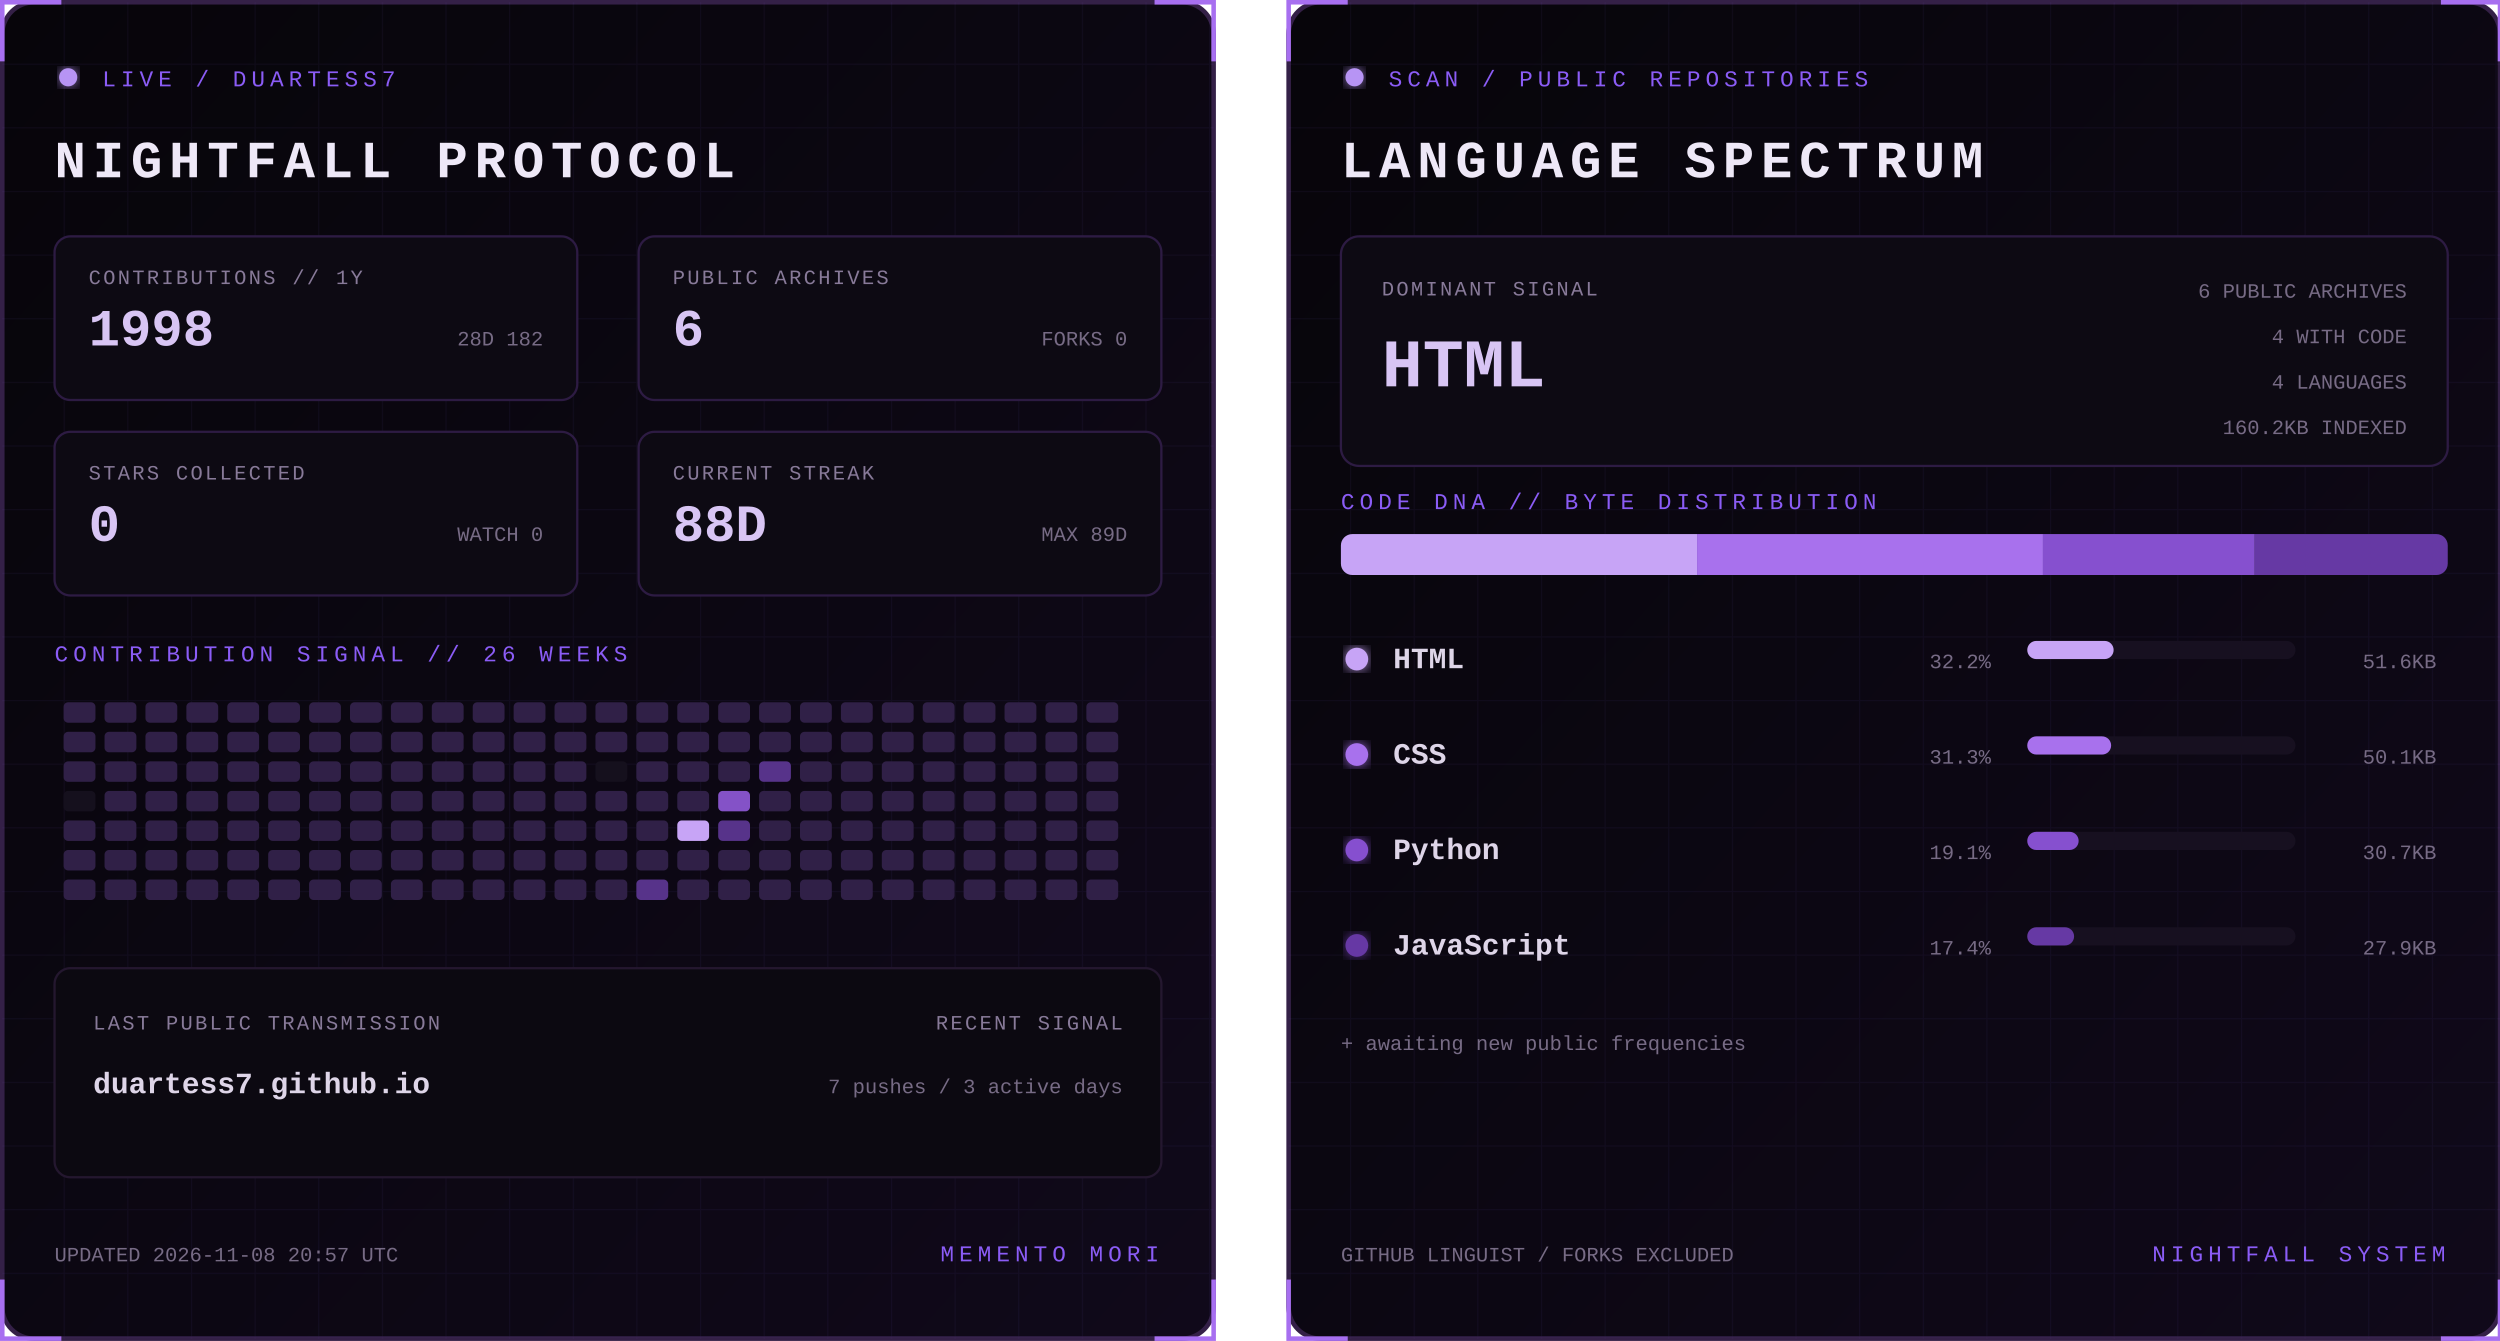
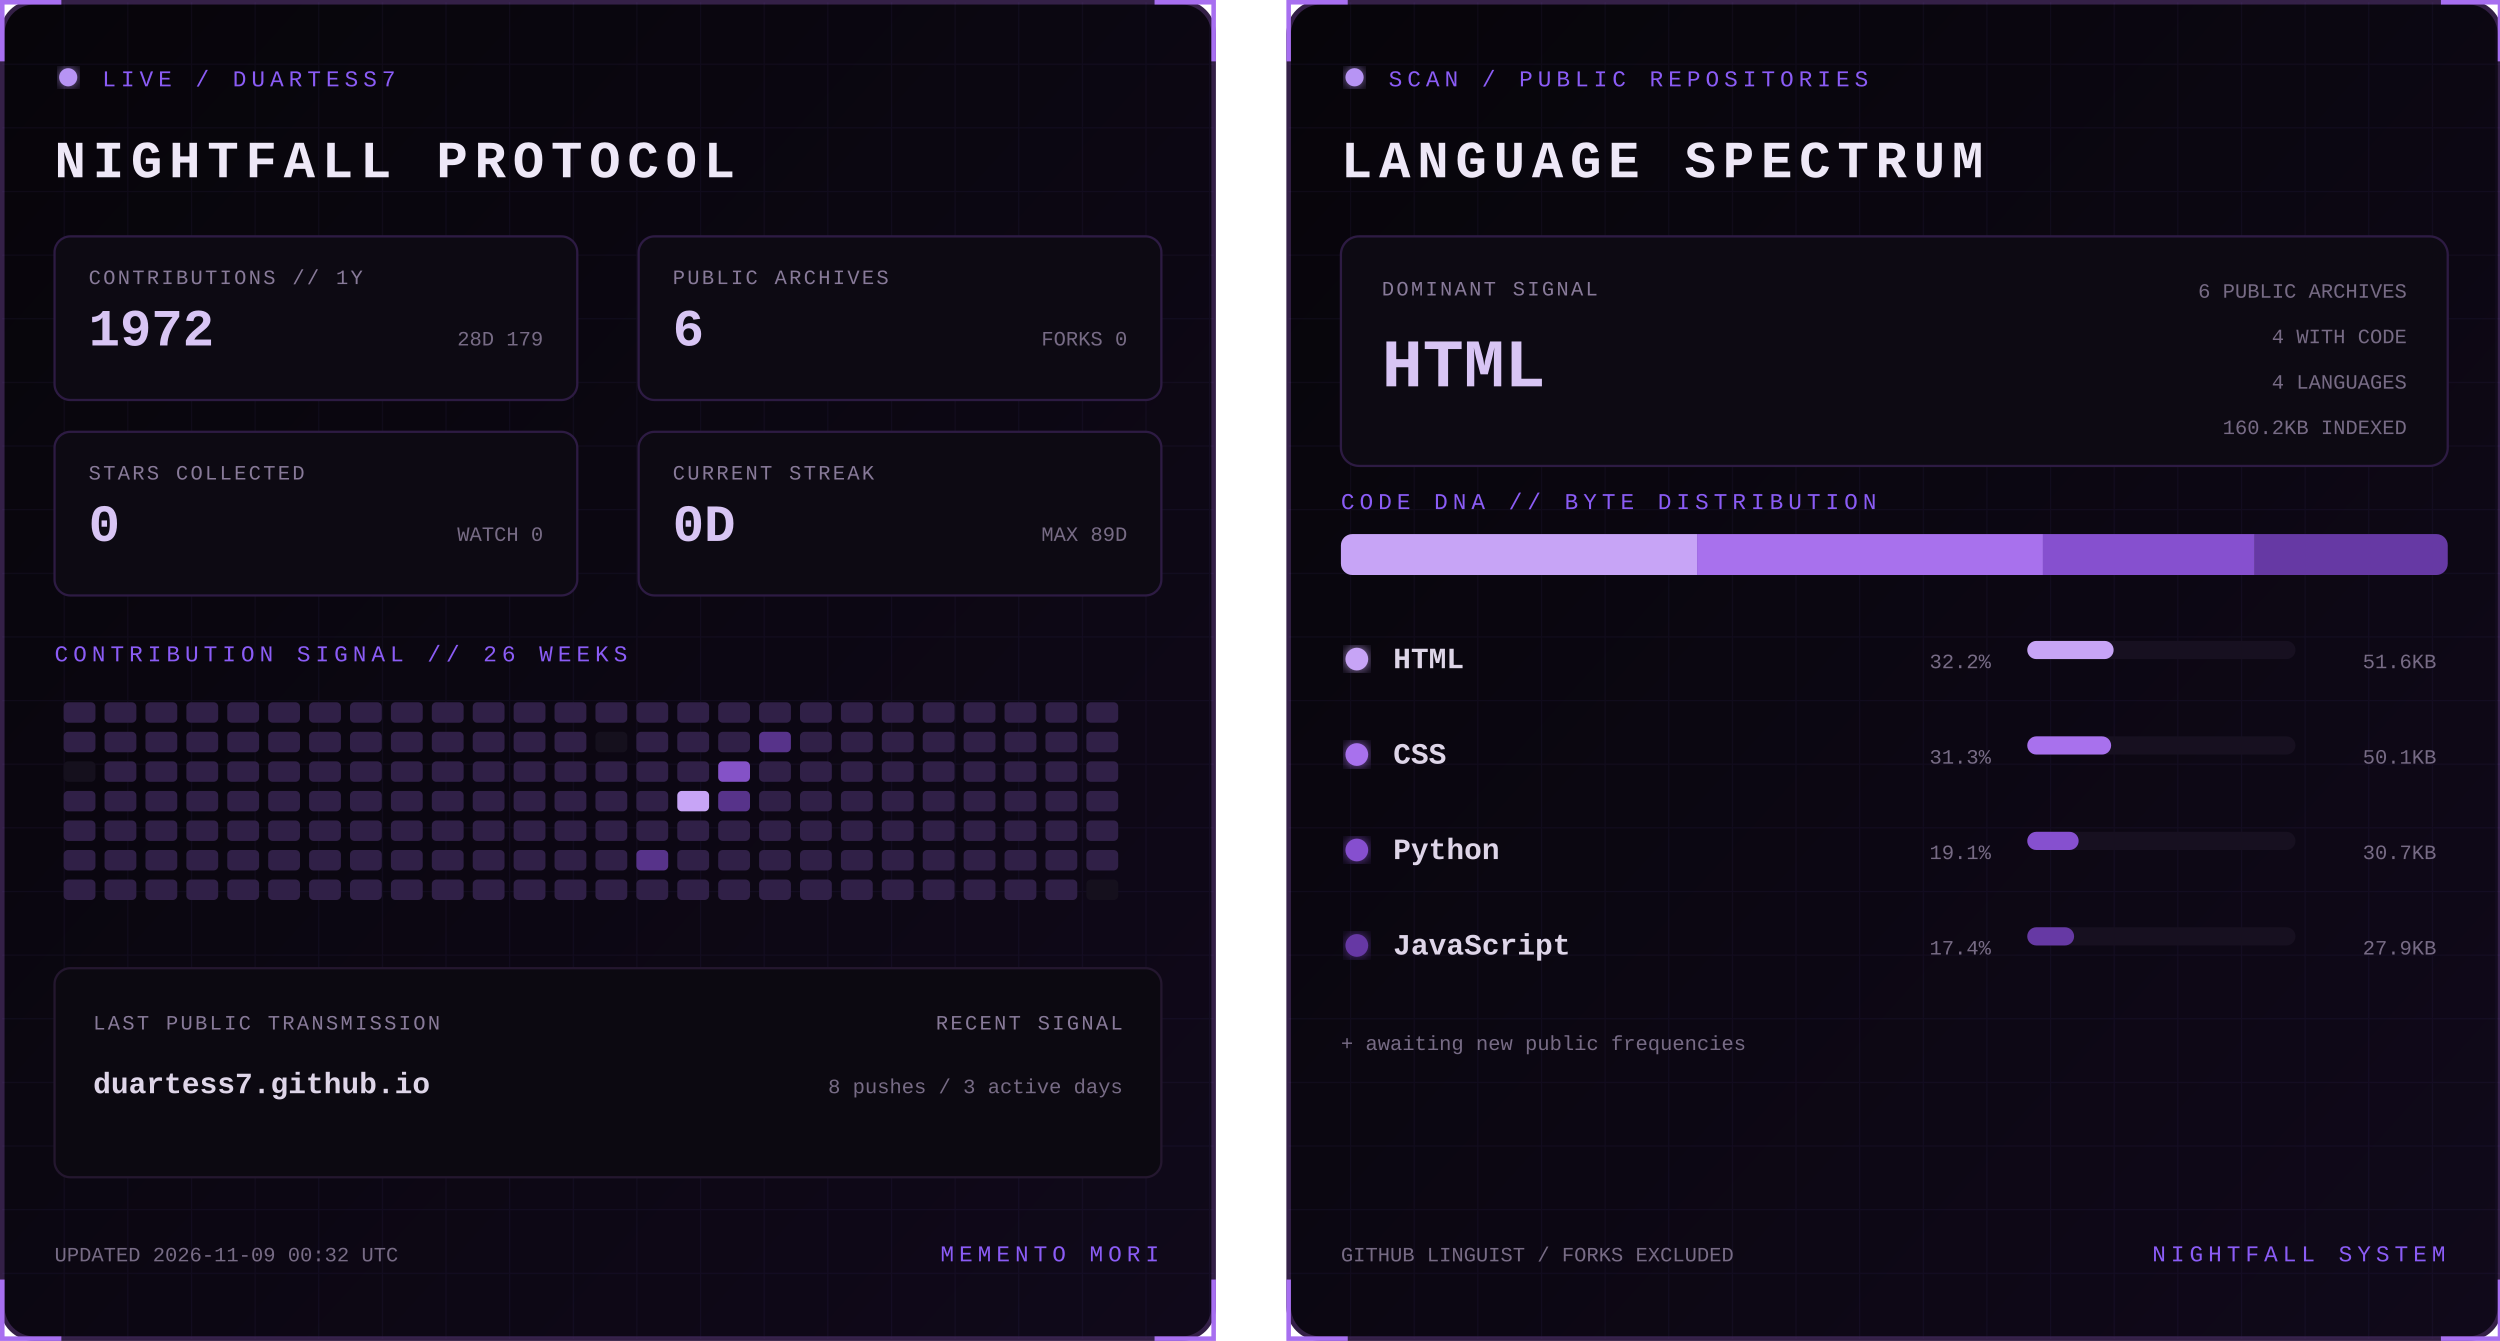
<svg xmlns="http://www.w3.org/2000/svg" width="1100" height="590" viewBox="0 0 1100 590" role="img" aria-labelledby="title desc">
  <defs>
    <linearGradient id="bg" x1="0" y1="0" x2="1" y2="1">
      <stop stop-color="#07050a" />
      <stop offset="1" stop-color="#10091a" />
    </linearGradient>
    <filter id="glow">
      <feGaussianBlur stdDeviation="3" result="b" />
      <feMerge>
        <feMergeNode in="b" />
        <feMergeNode in="SourceGraphic" />
      </feMerge>
    </filter>
    <pattern id="grid" width="28" height="28" patternUnits="userSpaceOnUse">
      <path d="M28 0H0V28" fill="none" stroke="#8b5cf6" stroke-opacity=".055" />
    </pattern>
    <clipPath id="dna">
      <rect x="24" y="235" width="487" height="18" rx="5" />
    </clipPath>
    <style>
      text { font-family: Consolas, 'Courier New', monospace; }
      .kicker { fill:#8b5cf6; font-size:10px; letter-spacing:2.2px; }
      .title { fill:#eee8f7; font-size:23px; font-weight:700; letter-spacing:3px; }
      .label { fill:#887a99; font-size:9px; letter-spacing:1px; }
      .stat { fill:#d8c5f4; font-size:23px; font-weight:700; }
      .detail,.pct { fill:#776b85; font-size:9px; }
      .lang { fill:#ded5e8; font-size:13px; font-weight:700; }
      .hero { fill:#d8c5f4; font-size:30px; font-weight:700; }
      .blink { animation:blink 1.6s step-end infinite; }
      @keyframes blink { 50% { opacity:.25 } }
    </style>
  </defs>
  <g>
    <rect x="1" y="1" width="533" height="588" rx="14" fill="url(#bg)" stroke="#342047" stroke-width="2" />
    <rect x="1" y="1" width="533" height="588" rx="14" fill="url(#grid)" />
    <path d="M27 1H1v26 M508 1h26v26 M534 563v26h-26 M27 589H1v-26" stroke="#a76ff0" stroke-width="2" fill="none" />
    <circle cx="30" cy="34" r="4" fill="#b794f4" filter="url(#glow)" class="blink" />
    <text x="45" y="38" class="kicker">LIVE / DUARTESS7</text>
    <text x="24" y="78" class="title">NIGHTFALL PROTOCOL</text>
    <g transform="translate(24 104)">
      <rect width="230" height="72" rx="7" fill="#0d0a13" stroke="#2d1b43" />
      <text x="15" y="21" class="label">CONTRIBUTIONS // 1Y</text>
-       <text x="15" y="48" class="stat">1998</text>
-       <text x="215" y="48" text-anchor="end" class="detail">28D 182</text>
+       <text x="15" y="48" class="stat">1972</text>
+       <text x="215" y="48" text-anchor="end" class="detail">28D 179</text>
    </g>
    <g transform="translate(281 104)">
      <rect width="230" height="72" rx="7" fill="#0d0a13" stroke="#2d1b43" />
      <text x="15" y="21" class="label">PUBLIC ARCHIVES</text>
      <text x="15" y="48" class="stat">6</text>
      <text x="215" y="48" text-anchor="end" class="detail">FORKS 0</text>
    </g>
    <g transform="translate(24 190)">
      <rect width="230" height="72" rx="7" fill="#0d0a13" stroke="#2d1b43" />
      <text x="15" y="21" class="label">STARS COLLECTED</text>
      <text x="15" y="48" class="stat">0</text>
      <text x="215" y="48" text-anchor="end" class="detail">WATCH 0</text>
    </g>
    <g transform="translate(281 190)">
      <rect width="230" height="72" rx="7" fill="#0d0a13" stroke="#2d1b43" />
      <text x="15" y="21" class="label">CURRENT STREAK</text>
-       <text x="15" y="48" class="stat">88D</text>
+       <text x="15" y="48" class="stat">0D</text>
      <text x="215" y="48" text-anchor="end" class="detail">MAX 89D</text>
    </g>
    <text x="24" y="291" class="kicker">CONTRIBUTION SIGNAL // 26 WEEKS</text>
    <g>
      <rect x="28" y="309" width="14" height="9" rx="2" fill="#302047" />
      <rect x="28" y="322" width="14" height="9" rx="2" fill="#302047" />
-       <rect x="28" y="335" width="14" height="9" rx="2" fill="#302047" />
-       <rect x="28" y="348" width="14" height="9" rx="2" fill="#15101d" />
+       <rect x="28" y="335" width="14" height="9" rx="2" fill="#15101d" />
+       <rect x="28" y="348" width="14" height="9" rx="2" fill="#302047" />
      <rect x="28" y="361" width="14" height="9" rx="2" fill="#302047" />
      <rect x="28" y="374" width="14" height="9" rx="2" fill="#302047" />
      <rect x="28" y="387" width="14" height="9" rx="2" fill="#302047" />
      <rect x="46" y="309" width="14" height="9" rx="2" fill="#302047" />
      <rect x="46" y="322" width="14" height="9" rx="2" fill="#302047" />
      <rect x="46" y="335" width="14" height="9" rx="2" fill="#302047" />
      <rect x="46" y="348" width="14" height="9" rx="2" fill="#302047" />
      <rect x="46" y="361" width="14" height="9" rx="2" fill="#302047" />
      <rect x="46" y="374" width="14" height="9" rx="2" fill="#302047" />
      <rect x="46" y="387" width="14" height="9" rx="2" fill="#302047" />
      <rect x="64" y="309" width="14" height="9" rx="2" fill="#302047" />
      <rect x="64" y="322" width="14" height="9" rx="2" fill="#302047" />
      <rect x="64" y="335" width="14" height="9" rx="2" fill="#302047" />
      <rect x="64" y="348" width="14" height="9" rx="2" fill="#302047" />
      <rect x="64" y="361" width="14" height="9" rx="2" fill="#302047" />
      <rect x="64" y="374" width="14" height="9" rx="2" fill="#302047" />
      <rect x="64" y="387" width="14" height="9" rx="2" fill="#302047" />
      <rect x="82" y="309" width="14" height="9" rx="2" fill="#302047" />
      <rect x="82" y="322" width="14" height="9" rx="2" fill="#302047" />
      <rect x="82" y="335" width="14" height="9" rx="2" fill="#302047" />
      <rect x="82" y="348" width="14" height="9" rx="2" fill="#302047" />
      <rect x="82" y="361" width="14" height="9" rx="2" fill="#302047" />
      <rect x="82" y="374" width="14" height="9" rx="2" fill="#302047" />
      <rect x="82" y="387" width="14" height="9" rx="2" fill="#302047" />
      <rect x="100" y="309" width="14" height="9" rx="2" fill="#302047" />
      <rect x="100" y="322" width="14" height="9" rx="2" fill="#302047" />
      <rect x="100" y="335" width="14" height="9" rx="2" fill="#302047" />
      <rect x="100" y="348" width="14" height="9" rx="2" fill="#302047" />
      <rect x="100" y="361" width="14" height="9" rx="2" fill="#302047" />
      <rect x="100" y="374" width="14" height="9" rx="2" fill="#302047" />
      <rect x="100" y="387" width="14" height="9" rx="2" fill="#302047" />
      <rect x="118" y="309" width="14" height="9" rx="2" fill="#302047" />
      <rect x="118" y="322" width="14" height="9" rx="2" fill="#302047" />
      <rect x="118" y="335" width="14" height="9" rx="2" fill="#302047" />
      <rect x="118" y="348" width="14" height="9" rx="2" fill="#302047" />
      <rect x="118" y="361" width="14" height="9" rx="2" fill="#302047" />
      <rect x="118" y="374" width="14" height="9" rx="2" fill="#302047" />
      <rect x="118" y="387" width="14" height="9" rx="2" fill="#302047" />
      <rect x="136" y="309" width="14" height="9" rx="2" fill="#302047" />
      <rect x="136" y="322" width="14" height="9" rx="2" fill="#302047" />
      <rect x="136" y="335" width="14" height="9" rx="2" fill="#302047" />
      <rect x="136" y="348" width="14" height="9" rx="2" fill="#302047" />
      <rect x="136" y="361" width="14" height="9" rx="2" fill="#302047" />
      <rect x="136" y="374" width="14" height="9" rx="2" fill="#302047" />
      <rect x="136" y="387" width="14" height="9" rx="2" fill="#302047" />
      <rect x="154" y="309" width="14" height="9" rx="2" fill="#302047" />
      <rect x="154" y="322" width="14" height="9" rx="2" fill="#302047" />
      <rect x="154" y="335" width="14" height="9" rx="2" fill="#302047" />
      <rect x="154" y="348" width="14" height="9" rx="2" fill="#302047" />
      <rect x="154" y="361" width="14" height="9" rx="2" fill="#302047" />
      <rect x="154" y="374" width="14" height="9" rx="2" fill="#302047" />
      <rect x="154" y="387" width="14" height="9" rx="2" fill="#302047" />
      <rect x="172" y="309" width="14" height="9" rx="2" fill="#302047" />
      <rect x="172" y="322" width="14" height="9" rx="2" fill="#302047" />
      <rect x="172" y="335" width="14" height="9" rx="2" fill="#302047" />
      <rect x="172" y="348" width="14" height="9" rx="2" fill="#302047" />
      <rect x="172" y="361" width="14" height="9" rx="2" fill="#302047" />
      <rect x="172" y="374" width="14" height="9" rx="2" fill="#302047" />
      <rect x="172" y="387" width="14" height="9" rx="2" fill="#302047" />
      <rect x="190" y="309" width="14" height="9" rx="2" fill="#302047" />
      <rect x="190" y="322" width="14" height="9" rx="2" fill="#302047" />
      <rect x="190" y="335" width="14" height="9" rx="2" fill="#302047" />
      <rect x="190" y="348" width="14" height="9" rx="2" fill="#302047" />
      <rect x="190" y="361" width="14" height="9" rx="2" fill="#302047" />
      <rect x="190" y="374" width="14" height="9" rx="2" fill="#302047" />
      <rect x="190" y="387" width="14" height="9" rx="2" fill="#302047" />
      <rect x="208" y="309" width="14" height="9" rx="2" fill="#302047" />
      <rect x="208" y="322" width="14" height="9" rx="2" fill="#302047" />
      <rect x="208" y="335" width="14" height="9" rx="2" fill="#302047" />
      <rect x="208" y="348" width="14" height="9" rx="2" fill="#302047" />
      <rect x="208" y="361" width="14" height="9" rx="2" fill="#302047" />
      <rect x="208" y="374" width="14" height="9" rx="2" fill="#302047" />
      <rect x="208" y="387" width="14" height="9" rx="2" fill="#302047" />
      <rect x="226" y="309" width="14" height="9" rx="2" fill="#302047" />
      <rect x="226" y="322" width="14" height="9" rx="2" fill="#302047" />
      <rect x="226" y="335" width="14" height="9" rx="2" fill="#302047" />
      <rect x="226" y="348" width="14" height="9" rx="2" fill="#302047" />
      <rect x="226" y="361" width="14" height="9" rx="2" fill="#302047" />
      <rect x="226" y="374" width="14" height="9" rx="2" fill="#302047" />
      <rect x="226" y="387" width="14" height="9" rx="2" fill="#302047" />
      <rect x="244" y="309" width="14" height="9" rx="2" fill="#302047" />
      <rect x="244" y="322" width="14" height="9" rx="2" fill="#302047" />
      <rect x="244" y="335" width="14" height="9" rx="2" fill="#302047" />
      <rect x="244" y="348" width="14" height="9" rx="2" fill="#302047" />
      <rect x="244" y="361" width="14" height="9" rx="2" fill="#302047" />
      <rect x="244" y="374" width="14" height="9" rx="2" fill="#302047" />
      <rect x="244" y="387" width="14" height="9" rx="2" fill="#302047" />
      <rect x="262" y="309" width="14" height="9" rx="2" fill="#302047" />
-       <rect x="262" y="322" width="14" height="9" rx="2" fill="#302047" />
-       <rect x="262" y="335" width="14" height="9" rx="2" fill="#15101d" />
+       <rect x="262" y="322" width="14" height="9" rx="2" fill="#15101d" />
+       <rect x="262" y="335" width="14" height="9" rx="2" fill="#302047" />
      <rect x="262" y="348" width="14" height="9" rx="2" fill="#302047" />
      <rect x="262" y="361" width="14" height="9" rx="2" fill="#302047" />
      <rect x="262" y="374" width="14" height="9" rx="2" fill="#302047" />
      <rect x="262" y="387" width="14" height="9" rx="2" fill="#302047" />
      <rect x="280" y="309" width="14" height="9" rx="2" fill="#302047" />
      <rect x="280" y="322" width="14" height="9" rx="2" fill="#302047" />
      <rect x="280" y="335" width="14" height="9" rx="2" fill="#302047" />
      <rect x="280" y="348" width="14" height="9" rx="2" fill="#302047" />
      <rect x="280" y="361" width="14" height="9" rx="2" fill="#302047" />
-       <rect x="280" y="374" width="14" height="9" rx="2" fill="#302047" />
-       <rect x="280" y="387" width="14" height="9" rx="2" fill="#57338a" />
+       <rect x="280" y="374" width="14" height="9" rx="2" fill="#57338a" />
+       <rect x="280" y="387" width="14" height="9" rx="2" fill="#302047" />
      <rect x="298" y="309" width="14" height="9" rx="2" fill="#302047" />
      <rect x="298" y="322" width="14" height="9" rx="2" fill="#302047" />
      <rect x="298" y="335" width="14" height="9" rx="2" fill="#302047" />
-       <rect x="298" y="348" width="14" height="9" rx="2" fill="#302047" />
-       <rect x="298" y="361" width="14" height="9" rx="2" fill="#c7a4f6" />
+       <rect x="298" y="348" width="14" height="9" rx="2" fill="#c7a4f6" />
+       <rect x="298" y="361" width="14" height="9" rx="2" fill="#302047" />
      <rect x="298" y="374" width="14" height="9" rx="2" fill="#302047" />
      <rect x="298" y="387" width="14" height="9" rx="2" fill="#302047" />
      <rect x="316" y="309" width="14" height="9" rx="2" fill="#302047" />
      <rect x="316" y="322" width="14" height="9" rx="2" fill="#302047" />
-       <rect x="316" y="335" width="14" height="9" rx="2" fill="#302047" />
-       <rect x="316" y="348" width="14" height="9" rx="2" fill="#8452c7" />
-       <rect x="316" y="361" width="14" height="9" rx="2" fill="#57338a" />
+       <rect x="316" y="335" width="14" height="9" rx="2" fill="#8452c7" />
+       <rect x="316" y="348" width="14" height="9" rx="2" fill="#57338a" />
+       <rect x="316" y="361" width="14" height="9" rx="2" fill="#302047" />
      <rect x="316" y="374" width="14" height="9" rx="2" fill="#302047" />
      <rect x="316" y="387" width="14" height="9" rx="2" fill="#302047" />
      <rect x="334" y="309" width="14" height="9" rx="2" fill="#302047" />
-       <rect x="334" y="322" width="14" height="9" rx="2" fill="#302047" />
-       <rect x="334" y="335" width="14" height="9" rx="2" fill="#57338a" />
+       <rect x="334" y="322" width="14" height="9" rx="2" fill="#57338a" />
+       <rect x="334" y="335" width="14" height="9" rx="2" fill="#302047" />
      <rect x="334" y="348" width="14" height="9" rx="2" fill="#302047" />
      <rect x="334" y="361" width="14" height="9" rx="2" fill="#302047" />
      <rect x="334" y="374" width="14" height="9" rx="2" fill="#302047" />
      <rect x="334" y="387" width="14" height="9" rx="2" fill="#302047" />
      <rect x="352" y="309" width="14" height="9" rx="2" fill="#302047" />
      <rect x="352" y="322" width="14" height="9" rx="2" fill="#302047" />
      <rect x="352" y="335" width="14" height="9" rx="2" fill="#302047" />
      <rect x="352" y="348" width="14" height="9" rx="2" fill="#302047" />
      <rect x="352" y="361" width="14" height="9" rx="2" fill="#302047" />
      <rect x="352" y="374" width="14" height="9" rx="2" fill="#302047" />
      <rect x="352" y="387" width="14" height="9" rx="2" fill="#302047" />
      <rect x="370" y="309" width="14" height="9" rx="2" fill="#302047" />
      <rect x="370" y="322" width="14" height="9" rx="2" fill="#302047" />
      <rect x="370" y="335" width="14" height="9" rx="2" fill="#302047" />
      <rect x="370" y="348" width="14" height="9" rx="2" fill="#302047" />
      <rect x="370" y="361" width="14" height="9" rx="2" fill="#302047" />
      <rect x="370" y="374" width="14" height="9" rx="2" fill="#302047" />
      <rect x="370" y="387" width="14" height="9" rx="2" fill="#302047" />
      <rect x="388" y="309" width="14" height="9" rx="2" fill="#302047" />
      <rect x="388" y="322" width="14" height="9" rx="2" fill="#302047" />
      <rect x="388" y="335" width="14" height="9" rx="2" fill="#302047" />
      <rect x="388" y="348" width="14" height="9" rx="2" fill="#302047" />
      <rect x="388" y="361" width="14" height="9" rx="2" fill="#302047" />
      <rect x="388" y="374" width="14" height="9" rx="2" fill="#302047" />
      <rect x="388" y="387" width="14" height="9" rx="2" fill="#302047" />
      <rect x="406" y="309" width="14" height="9" rx="2" fill="#302047" />
      <rect x="406" y="322" width="14" height="9" rx="2" fill="#302047" />
      <rect x="406" y="335" width="14" height="9" rx="2" fill="#302047" />
      <rect x="406" y="348" width="14" height="9" rx="2" fill="#302047" />
      <rect x="406" y="361" width="14" height="9" rx="2" fill="#302047" />
      <rect x="406" y="374" width="14" height="9" rx="2" fill="#302047" />
      <rect x="406" y="387" width="14" height="9" rx="2" fill="#302047" />
      <rect x="424" y="309" width="14" height="9" rx="2" fill="#302047" />
      <rect x="424" y="322" width="14" height="9" rx="2" fill="#302047" />
      <rect x="424" y="335" width="14" height="9" rx="2" fill="#302047" />
      <rect x="424" y="348" width="14" height="9" rx="2" fill="#302047" />
      <rect x="424" y="361" width="14" height="9" rx="2" fill="#302047" />
      <rect x="424" y="374" width="14" height="9" rx="2" fill="#302047" />
      <rect x="424" y="387" width="14" height="9" rx="2" fill="#302047" />
      <rect x="442" y="309" width="14" height="9" rx="2" fill="#302047" />
      <rect x="442" y="322" width="14" height="9" rx="2" fill="#302047" />
      <rect x="442" y="335" width="14" height="9" rx="2" fill="#302047" />
      <rect x="442" y="348" width="14" height="9" rx="2" fill="#302047" />
      <rect x="442" y="361" width="14" height="9" rx="2" fill="#302047" />
      <rect x="442" y="374" width="14" height="9" rx="2" fill="#302047" />
      <rect x="442" y="387" width="14" height="9" rx="2" fill="#302047" />
      <rect x="460" y="309" width="14" height="9" rx="2" fill="#302047" />
      <rect x="460" y="322" width="14" height="9" rx="2" fill="#302047" />
      <rect x="460" y="335" width="14" height="9" rx="2" fill="#302047" />
      <rect x="460" y="348" width="14" height="9" rx="2" fill="#302047" />
      <rect x="460" y="361" width="14" height="9" rx="2" fill="#302047" />
      <rect x="460" y="374" width="14" height="9" rx="2" fill="#302047" />
      <rect x="460" y="387" width="14" height="9" rx="2" fill="#302047" />
      <rect x="478" y="309" width="14" height="9" rx="2" fill="#302047" />
      <rect x="478" y="322" width="14" height="9" rx="2" fill="#302047" />
      <rect x="478" y="335" width="14" height="9" rx="2" fill="#302047" />
      <rect x="478" y="348" width="14" height="9" rx="2" fill="#302047" />
      <rect x="478" y="361" width="14" height="9" rx="2" fill="#302047" />
      <rect x="478" y="374" width="14" height="9" rx="2" fill="#302047" />
-       <rect x="478" y="387" width="14" height="9" rx="2" fill="#302047" />
+       <rect x="478" y="387" width="14" height="9" rx="2" fill="#15101d" />
    </g>
    <rect x="24" y="426" width="487" height="92" rx="7" fill="#0c0911" stroke="#24172f" />
    <text x="41" y="453" class="label">LAST PUBLIC TRANSMISSION</text>
    <text x="41" y="481" class="lang">duartess7.github.io</text>
    <text x="494" y="453" text-anchor="end" class="label">RECENT SIGNAL</text>
-     <text x="494" y="481" text-anchor="end" class="detail">7 pushes / 3 active days</text>
-     <text x="24" y="555" class="detail">UPDATED 2026-11-08 20:57 UTC</text>
+     <text x="494" y="481" text-anchor="end" class="detail">8 pushes / 3 active days</text>
+     <text x="24" y="555" class="detail">UPDATED 2026-11-09 00:32 UTC</text>
    <text x="510" y="555" text-anchor="end" class="kicker">MEMENTO MORI</text>
  </g>
  <g transform="translate(566)">
    <rect x="1" y="1" width="533" height="588" rx="14" fill="url(#bg)" stroke="#342047" stroke-width="2" />
    <rect x="1" y="1" width="533" height="588" rx="14" fill="url(#grid)" />
    <path d="M27 1H1v26 M508 1h26v26 M534 563v26h-26 M27 589H1v-26" stroke="#a76ff0" stroke-width="2" fill="none" />
    <circle cx="30" cy="34" r="4" fill="#b794f4" filter="url(#glow)" class="blink" />
    <text x="45" y="38" class="kicker">SCAN / PUBLIC REPOSITORIES</text>
    <text x="24" y="78" class="title">LANGUAGE SPECTRUM</text>
    <rect x="24" y="104" width="487" height="101" rx="8" fill="#0d0a13" stroke="#2d1b43" />
    <text x="42" y="130" class="label">DOMINANT SIGNAL</text>
    <text x="42" y="170" class="hero">HTML</text>
    <text x="493" y="131" text-anchor="end" class="detail">6 PUBLIC ARCHIVES</text>
    <text x="493" y="151" text-anchor="end" class="detail">4 WITH CODE</text>
    <text x="493" y="171" text-anchor="end" class="detail">4 LANGUAGES</text>
    <text x="493" y="191" text-anchor="end" class="detail">160.2KB INDEXED</text>
    <text x="24" y="224" class="kicker">CODE DNA // BYTE DISTRIBUTION</text>
    <rect x="24" y="235" width="487" height="18" rx="5" fill="#171020" />
    <g clip-path="url(#dna)">
      <rect x="24.0" y="235" width="156.7" height="18" fill="#c7a4f6" />
      <rect x="180.7" y="235" width="152.2" height="18" fill="#a871ed" />
      <rect x="332.9" y="235" width="93.2" height="18" fill="#8650cf" />
      <rect x="426.1" y="235" width="84.9" height="18" fill="#6639a4" />
    </g>
    <circle cx="31" cy="290" r="5" fill="#c7a4f6" filter="url(#glow)" />
    <text x="47" y="294" class="lang">HTML</text>
    <text x="310" y="294" text-anchor="end" class="pct">32.2%</text>
    <rect x="326" y="282" width="118" height="8" rx="4" fill="#171020" />
    <rect x="326" y="282" width="38.0" height="8" rx="4" fill="#c7a4f6" />
    <text x="506" y="294" text-anchor="end" class="detail">51.6KB</text>
    <circle cx="31" cy="332" r="5" fill="#a871ed" filter="url(#glow)" />
    <text x="47" y="336" class="lang">CSS</text>
    <text x="310" y="336" text-anchor="end" class="pct">31.3%</text>
    <rect x="326" y="324" width="118" height="8" rx="4" fill="#171020" />
    <rect x="326" y="324" width="36.9" height="8" rx="4" fill="#a871ed" />
    <text x="506" y="336" text-anchor="end" class="detail">50.1KB</text>
    <circle cx="31" cy="374" r="5" fill="#8650cf" filter="url(#glow)" />
    <text x="47" y="378" class="lang">Python</text>
    <text x="310" y="378" text-anchor="end" class="pct">19.1%</text>
    <rect x="326" y="366" width="118" height="8" rx="4" fill="#171020" />
    <rect x="326" y="366" width="22.6" height="8" rx="4" fill="#8650cf" />
    <text x="506" y="378" text-anchor="end" class="detail">30.7KB</text>
    <circle cx="31" cy="416" r="5" fill="#6639a4" filter="url(#glow)" />
    <text x="47" y="420" class="lang">JavaScript</text>
    <text x="310" y="420" text-anchor="end" class="pct">17.4%</text>
    <rect x="326" y="408" width="118" height="8" rx="4" fill="#171020" />
    <rect x="326" y="408" width="20.6" height="8" rx="4" fill="#6639a4" />
    <text x="506" y="420" text-anchor="end" class="detail">27.9KB</text>
    <text x="24" y="462" class="detail">+ awaiting new public frequencies</text>
    <text x="24" y="555" class="detail">GITHUB LINGUIST / FORKS EXCLUDED</text>
    <text x="510" y="555" text-anchor="end" class="kicker">NIGHTFALL SYSTEM</text>
  </g>
</svg>
